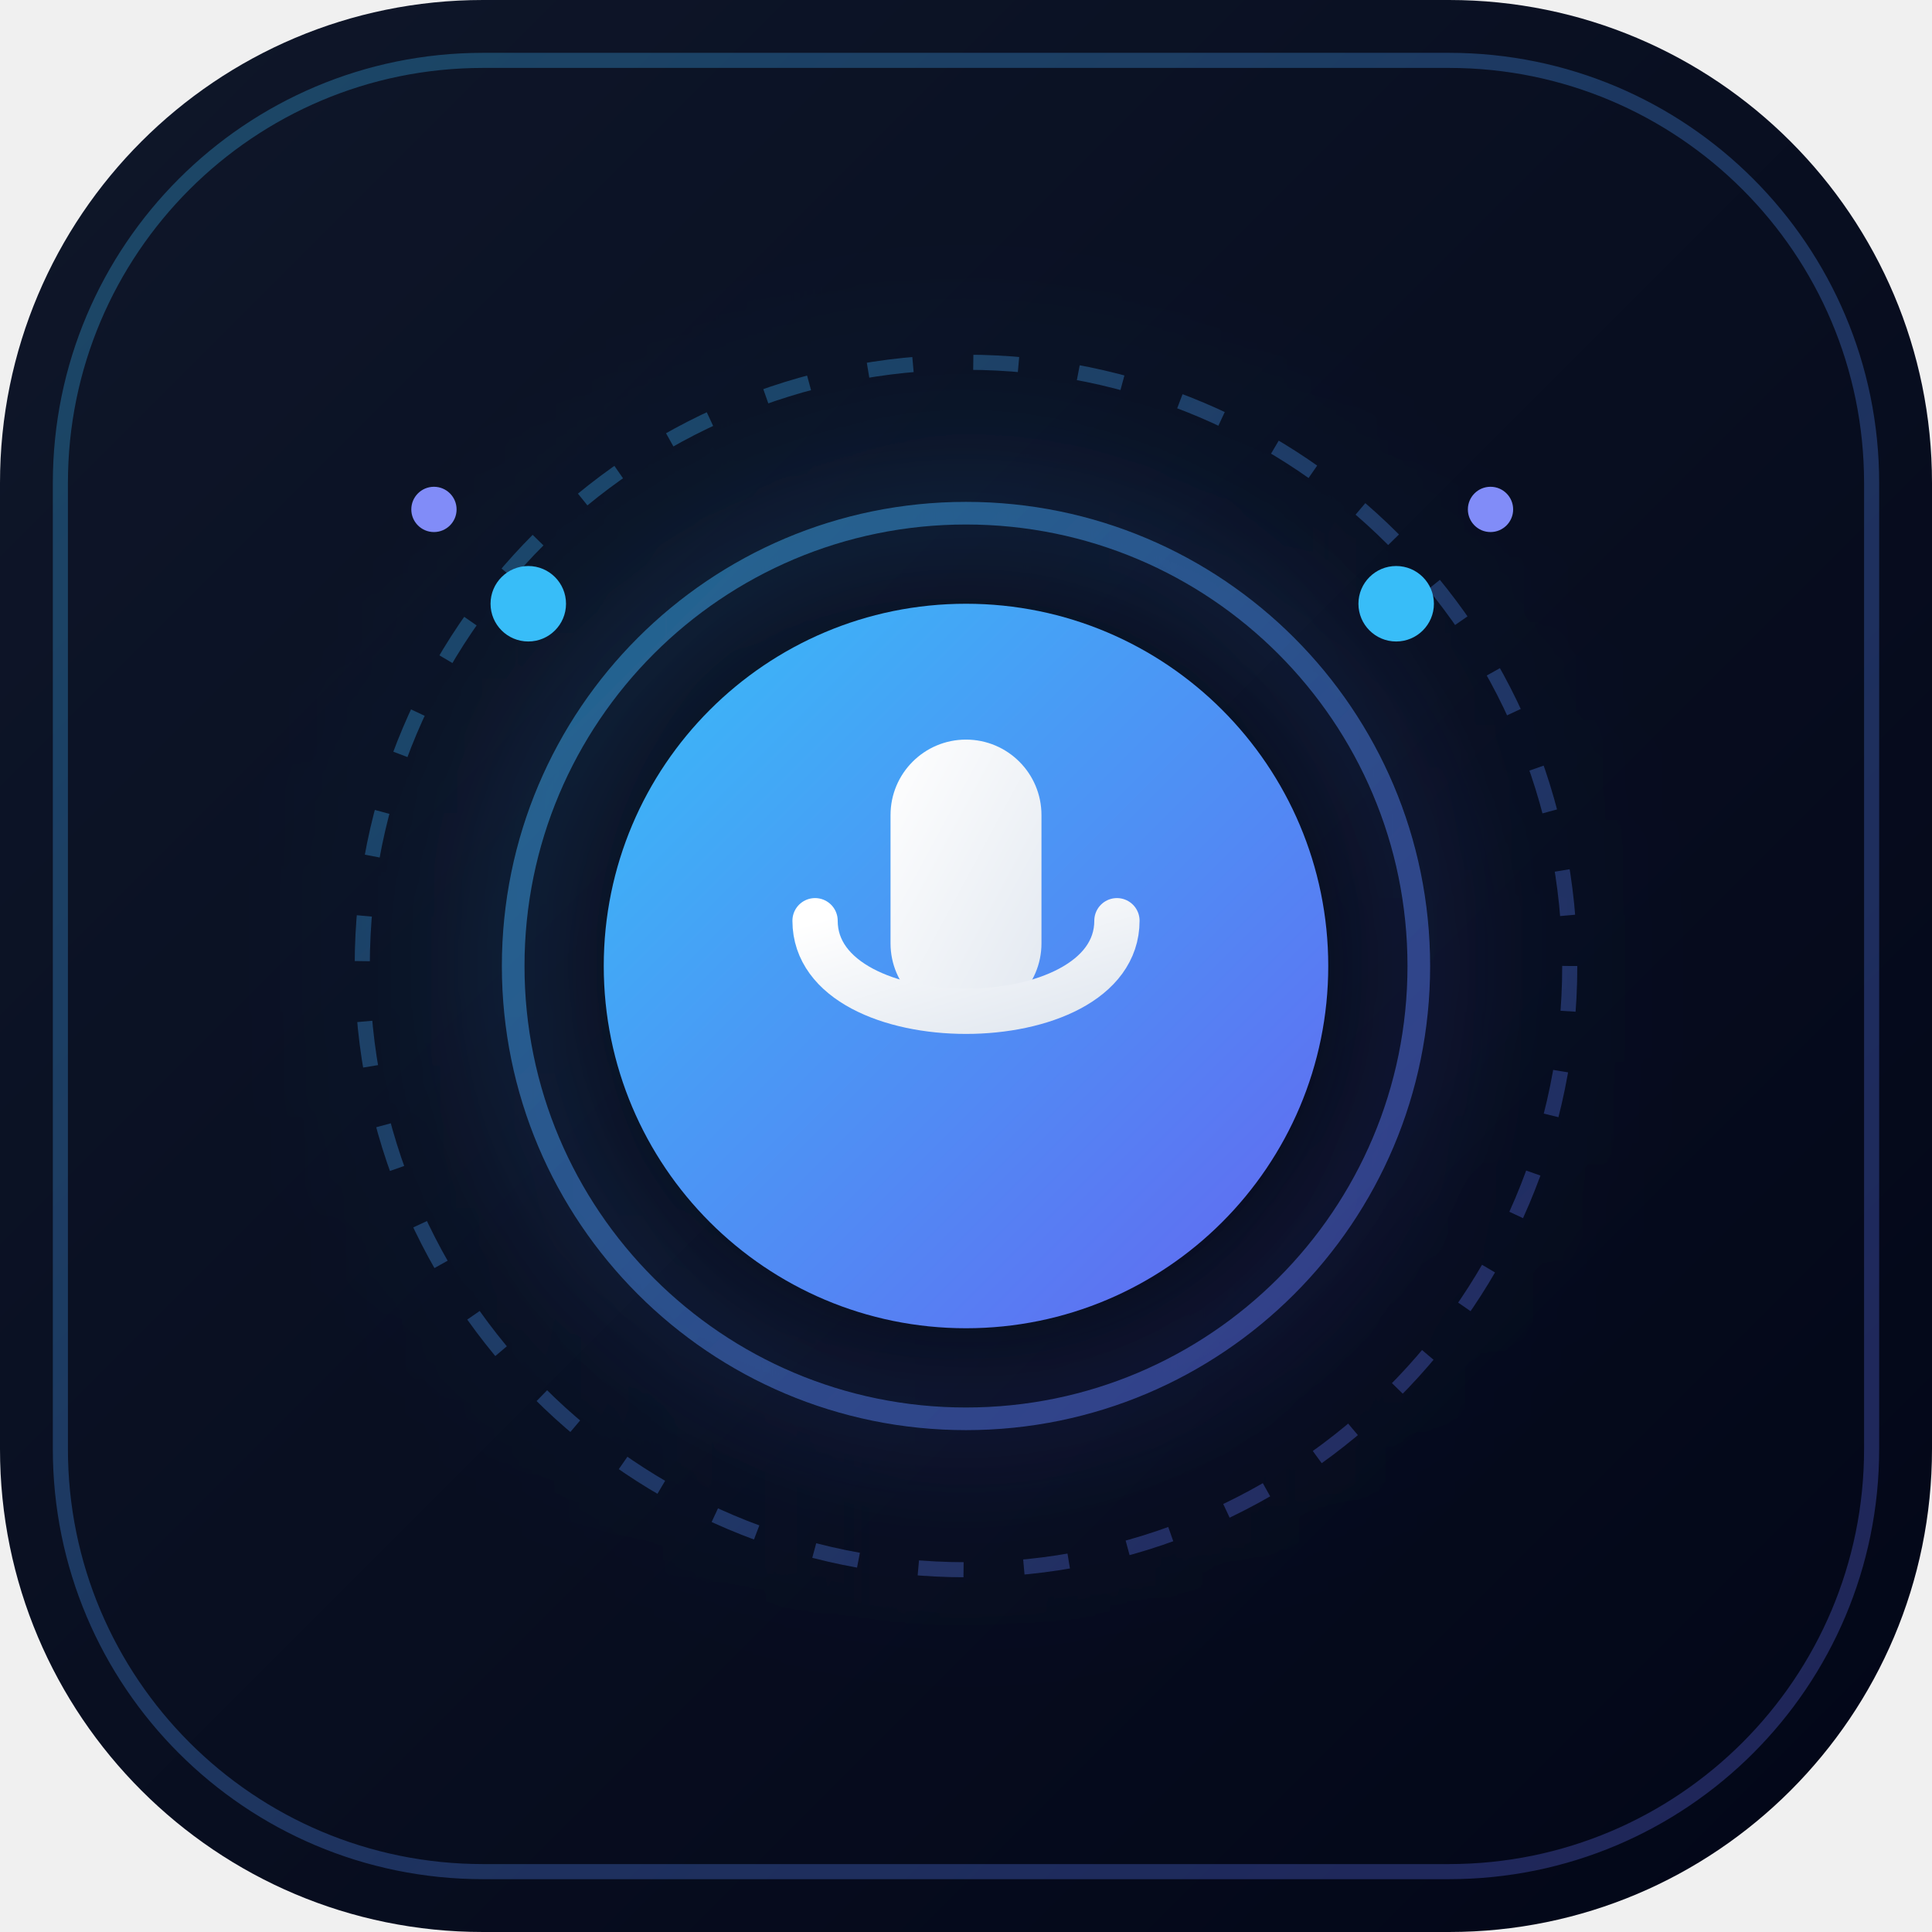
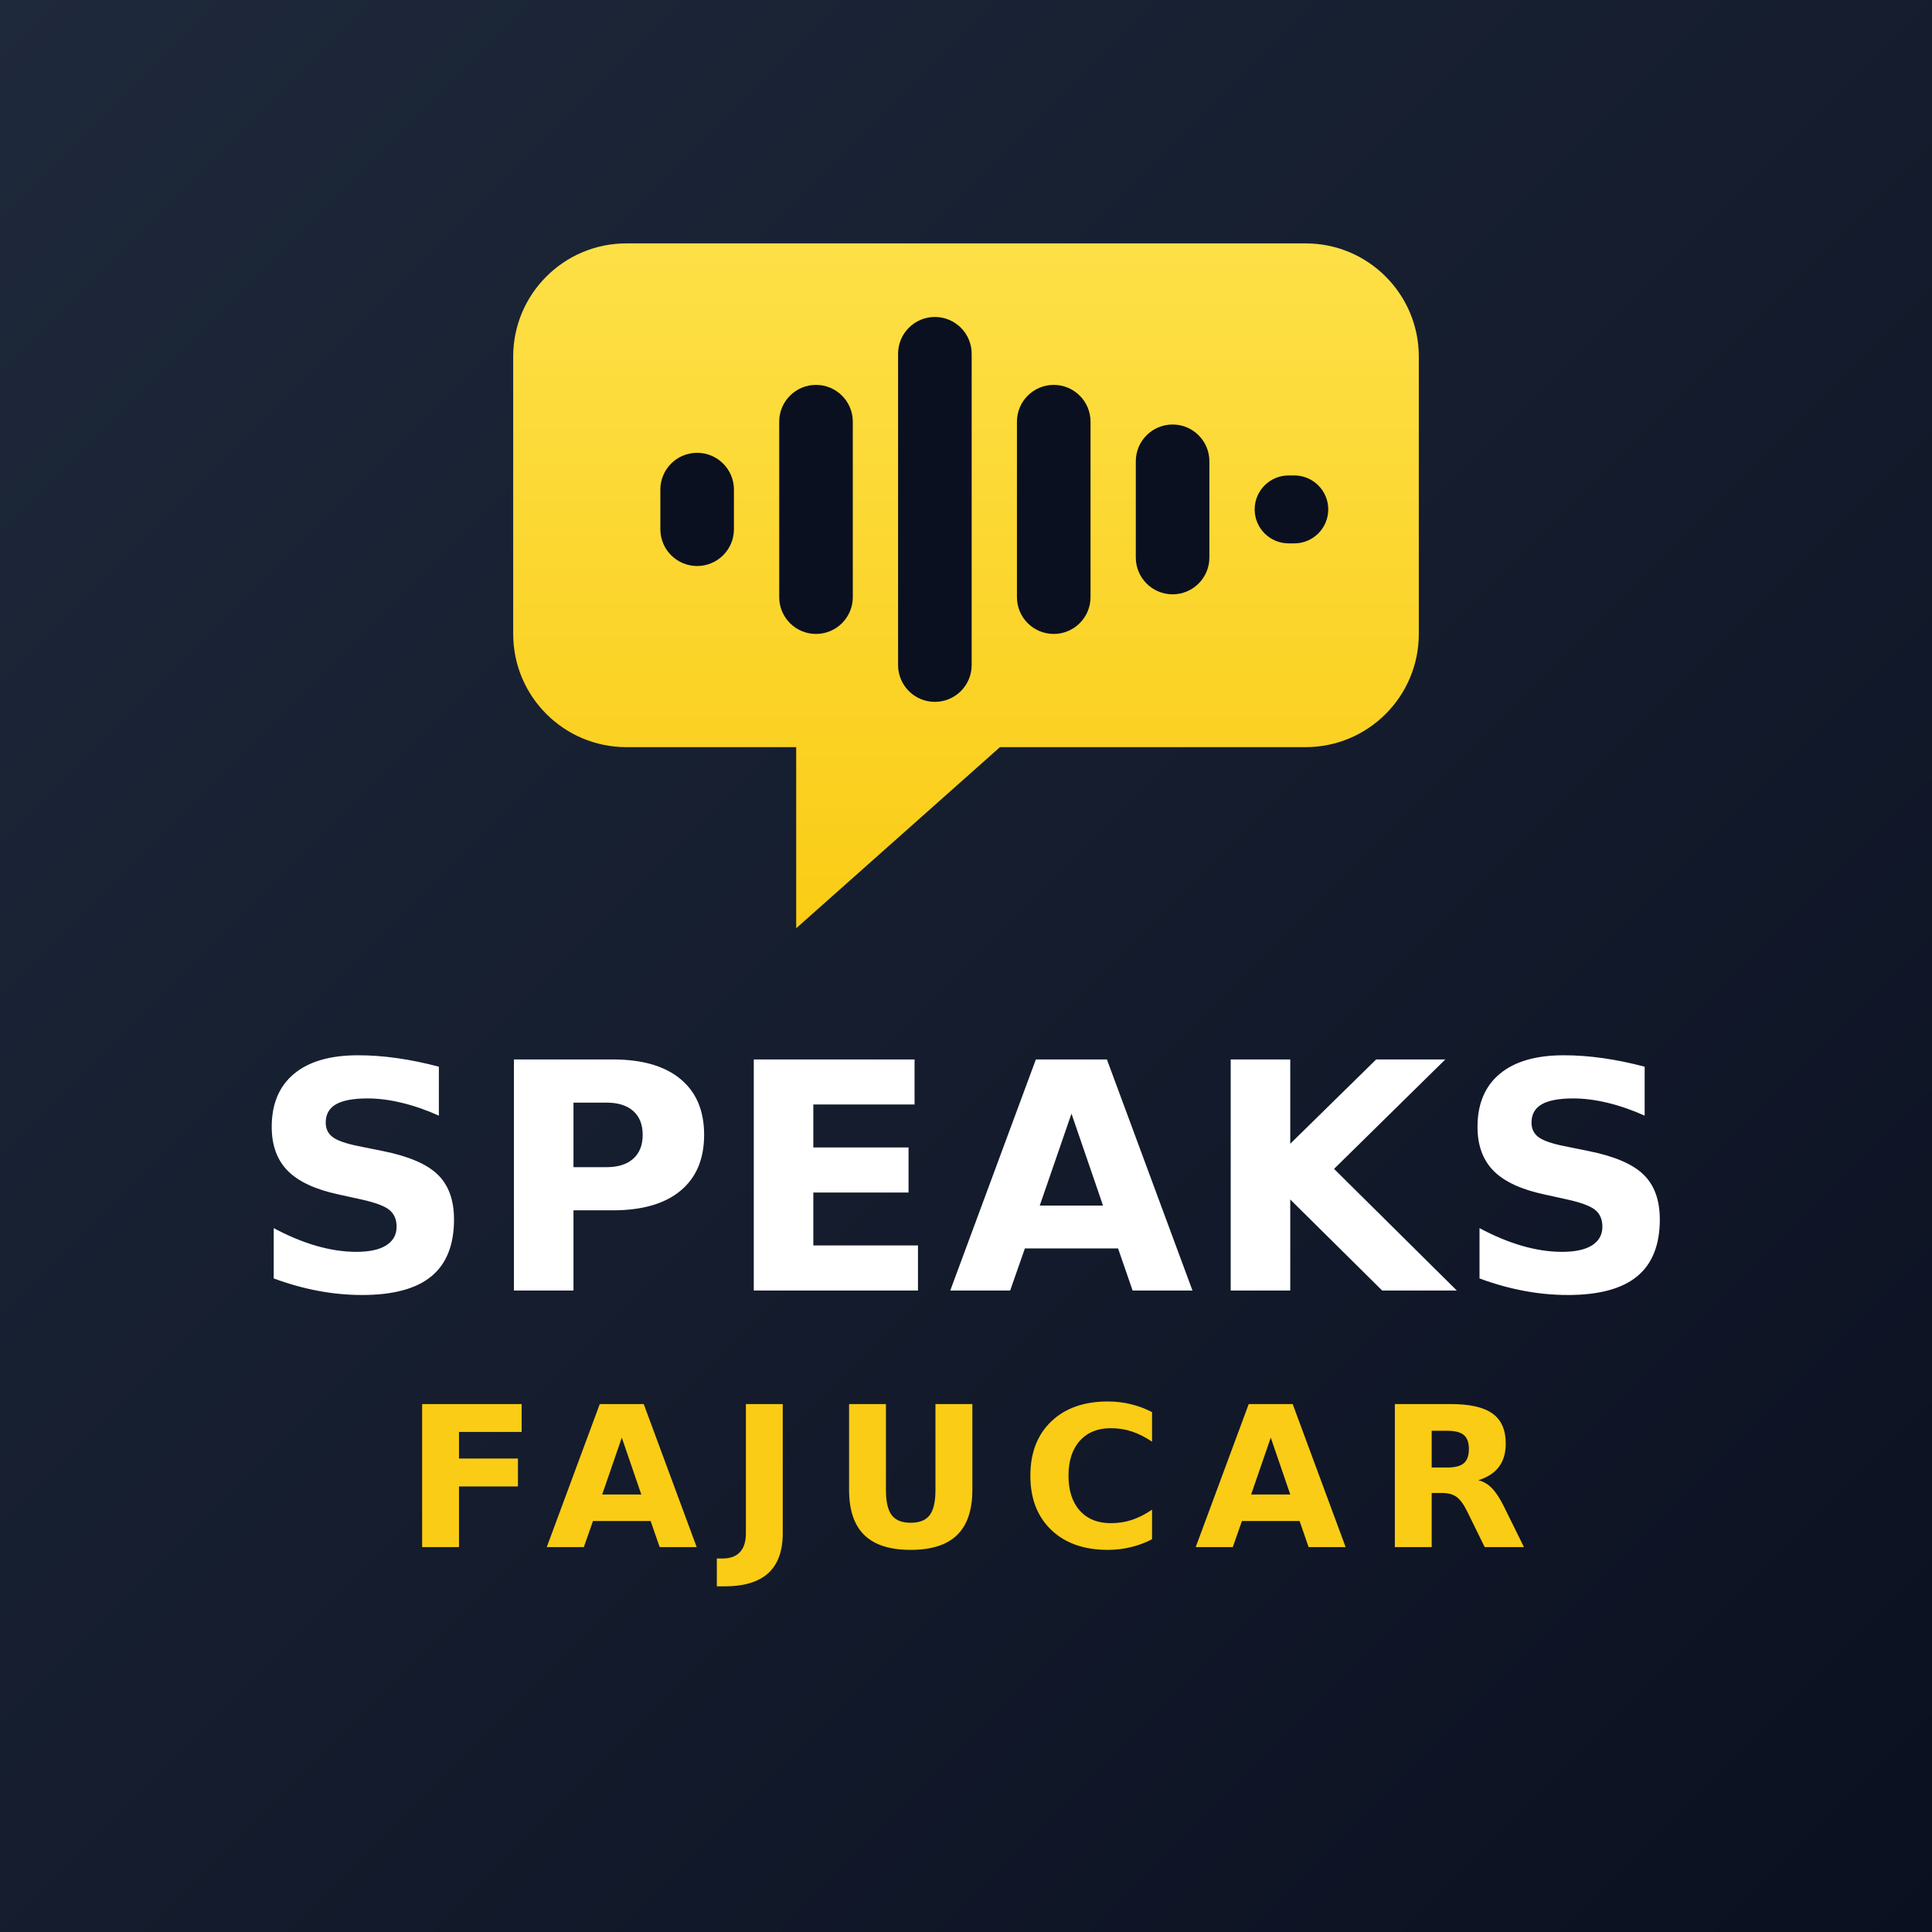
- <svg xmlns="http://www.w3.org/2000/svg" viewBox="0 0 512 512" width="512" height="512">
+ <svg xmlns="http://www.w3.org/2000/svg" viewBox="0 0 512 512">
  <defs>
-     <linearGradient id="bgGrad" x1="0%" y1="0%" x2="100%" y2="100%">
-       <stop offset="0%" stop-color="#0f172a" />
-       <stop offset="100%" stop-color="#020617" />
+     <linearGradient id="bg" x1="0" y1="0" x2="1" y2="1">
+       <stop offset="0" stop-color="#1e293b" />
+       <stop offset="1" stop-color="#0b1020" />
    </linearGradient>
-     <linearGradient id="primaryGrad" x1="0%" y1="0%" x2="100%" y2="100%">
-       <stop offset="0%" stop-color="#38bdf8" />
-       <stop offset="100%" stop-color="#6366f1" />
+     <linearGradient id="bubble" x1="0" y1="0" x2="0" y2="1">
+       <stop offset="0" stop-color="#fde047" />
+       <stop offset="1" stop-color="#facc15" />
    </linearGradient>
-     <linearGradient id="micGrad" x1="0%" y1="0%" x2="100%" y2="100%">
-       <stop offset="0%" stop-color="#ffffff" />
-       <stop offset="100%" stop-color="#e2e8f0" />
-     </linearGradient>
-     <filter id="glow" x="-20%" y="-20%" width="140%" height="140%">
-       <feGaussianBlur stdDeviation="16" result="blur" />
-       <feComposite in="SourceGraphic" in2="blur" operator="over" />
-     </filter>
  </defs>
-   <rect width="512" height="512" rx="128" fill="url(#bgGrad)" />
-   <rect x="16" y="16" width="480" height="480" rx="112" fill="none" stroke="url(#primaryGrad)" stroke-width="4" stroke-opacity="0.3" />
-   <g filter="url(#glow)" opacity="0.8">
-     <circle cx="256" cy="256" r="160" fill="none" stroke="url(#primaryGrad)" stroke-width="4" stroke-dasharray="12 16" opacity="0.4" />
-     <circle cx="256" cy="256" r="120" fill="none" stroke="url(#primaryGrad)" stroke-width="6" opacity="0.6" />
+   <rect width="512" height="512" fill="url(#bg)" />
+   <g transform="translate(64 -48) scale(0.75)">
+     <path d="M136 150 H376 a40 40 0 0 1 40 40 V288 a40 40 0 0 1 -40 40 H268 L196 392 V328 H136 a40 40 0 0 1 -40 -40 V190 a40 40 0 0 1 40 -40 Z" fill="url(#bubble)" />
+     <g fill="#0b1020">
+       <rect x="148" y="224" width="26" height="40" rx="13" />
+       <rect x="190" y="200" width="26" height="88" rx="13" />
+       <rect x="232" y="176" width="26" height="136" rx="13" />
+       <rect x="274" y="200" width="26" height="88" rx="13" />
+       <rect x="316" y="214" width="26" height="60" rx="13" />
+       <rect x="358" y="232" width="26" height="24" rx="12" />
+     </g>
  </g>
-   <circle cx="256" cy="256" r="96" fill="url(#primaryGrad)" />
-   <rect x="236" y="196" width="40" height="74" rx="20" fill="url(#micGrad)" />
-   <path d="M216 244 C216 276 296 276 296 244" fill="none" stroke="url(#micGrad)" stroke-width="12" stroke-linecap="round" />
-   <line x1="256" y1="276" x2="256" y2="308" stroke="url(#micGrad)" stroke-width="12" stroke-linecap="round" />
-   <line x1="228" y1="308" x2="284" y2="308" stroke="url(#micGrad)" stroke-width="12" stroke-linecap="round" />
-   <circle cx="370" cy="160" r="10" fill="#38bdf8" />
-   <circle cx="395" cy="135" r="6" fill="#818cf8" />
-   <circle cx="140" cy="160" r="10" fill="#38bdf8" />
-   <circle cx="115" cy="135" r="6" fill="#818cf8" />
+   <text x="256" y="342" text-anchor="middle" font-family="DejaVu Sans, Arial, Helvetica, sans-serif" font-weight="700" font-size="84" fill="#ffffff" letter-spacing="2">SPEAKS</text>
+   <text x="256" y="410" text-anchor="middle" font-family="DejaVu Sans, Arial, Helvetica, sans-serif" font-weight="700" font-size="52" fill="#facc15" letter-spacing="8">FAJUCAR</text>
</svg>
